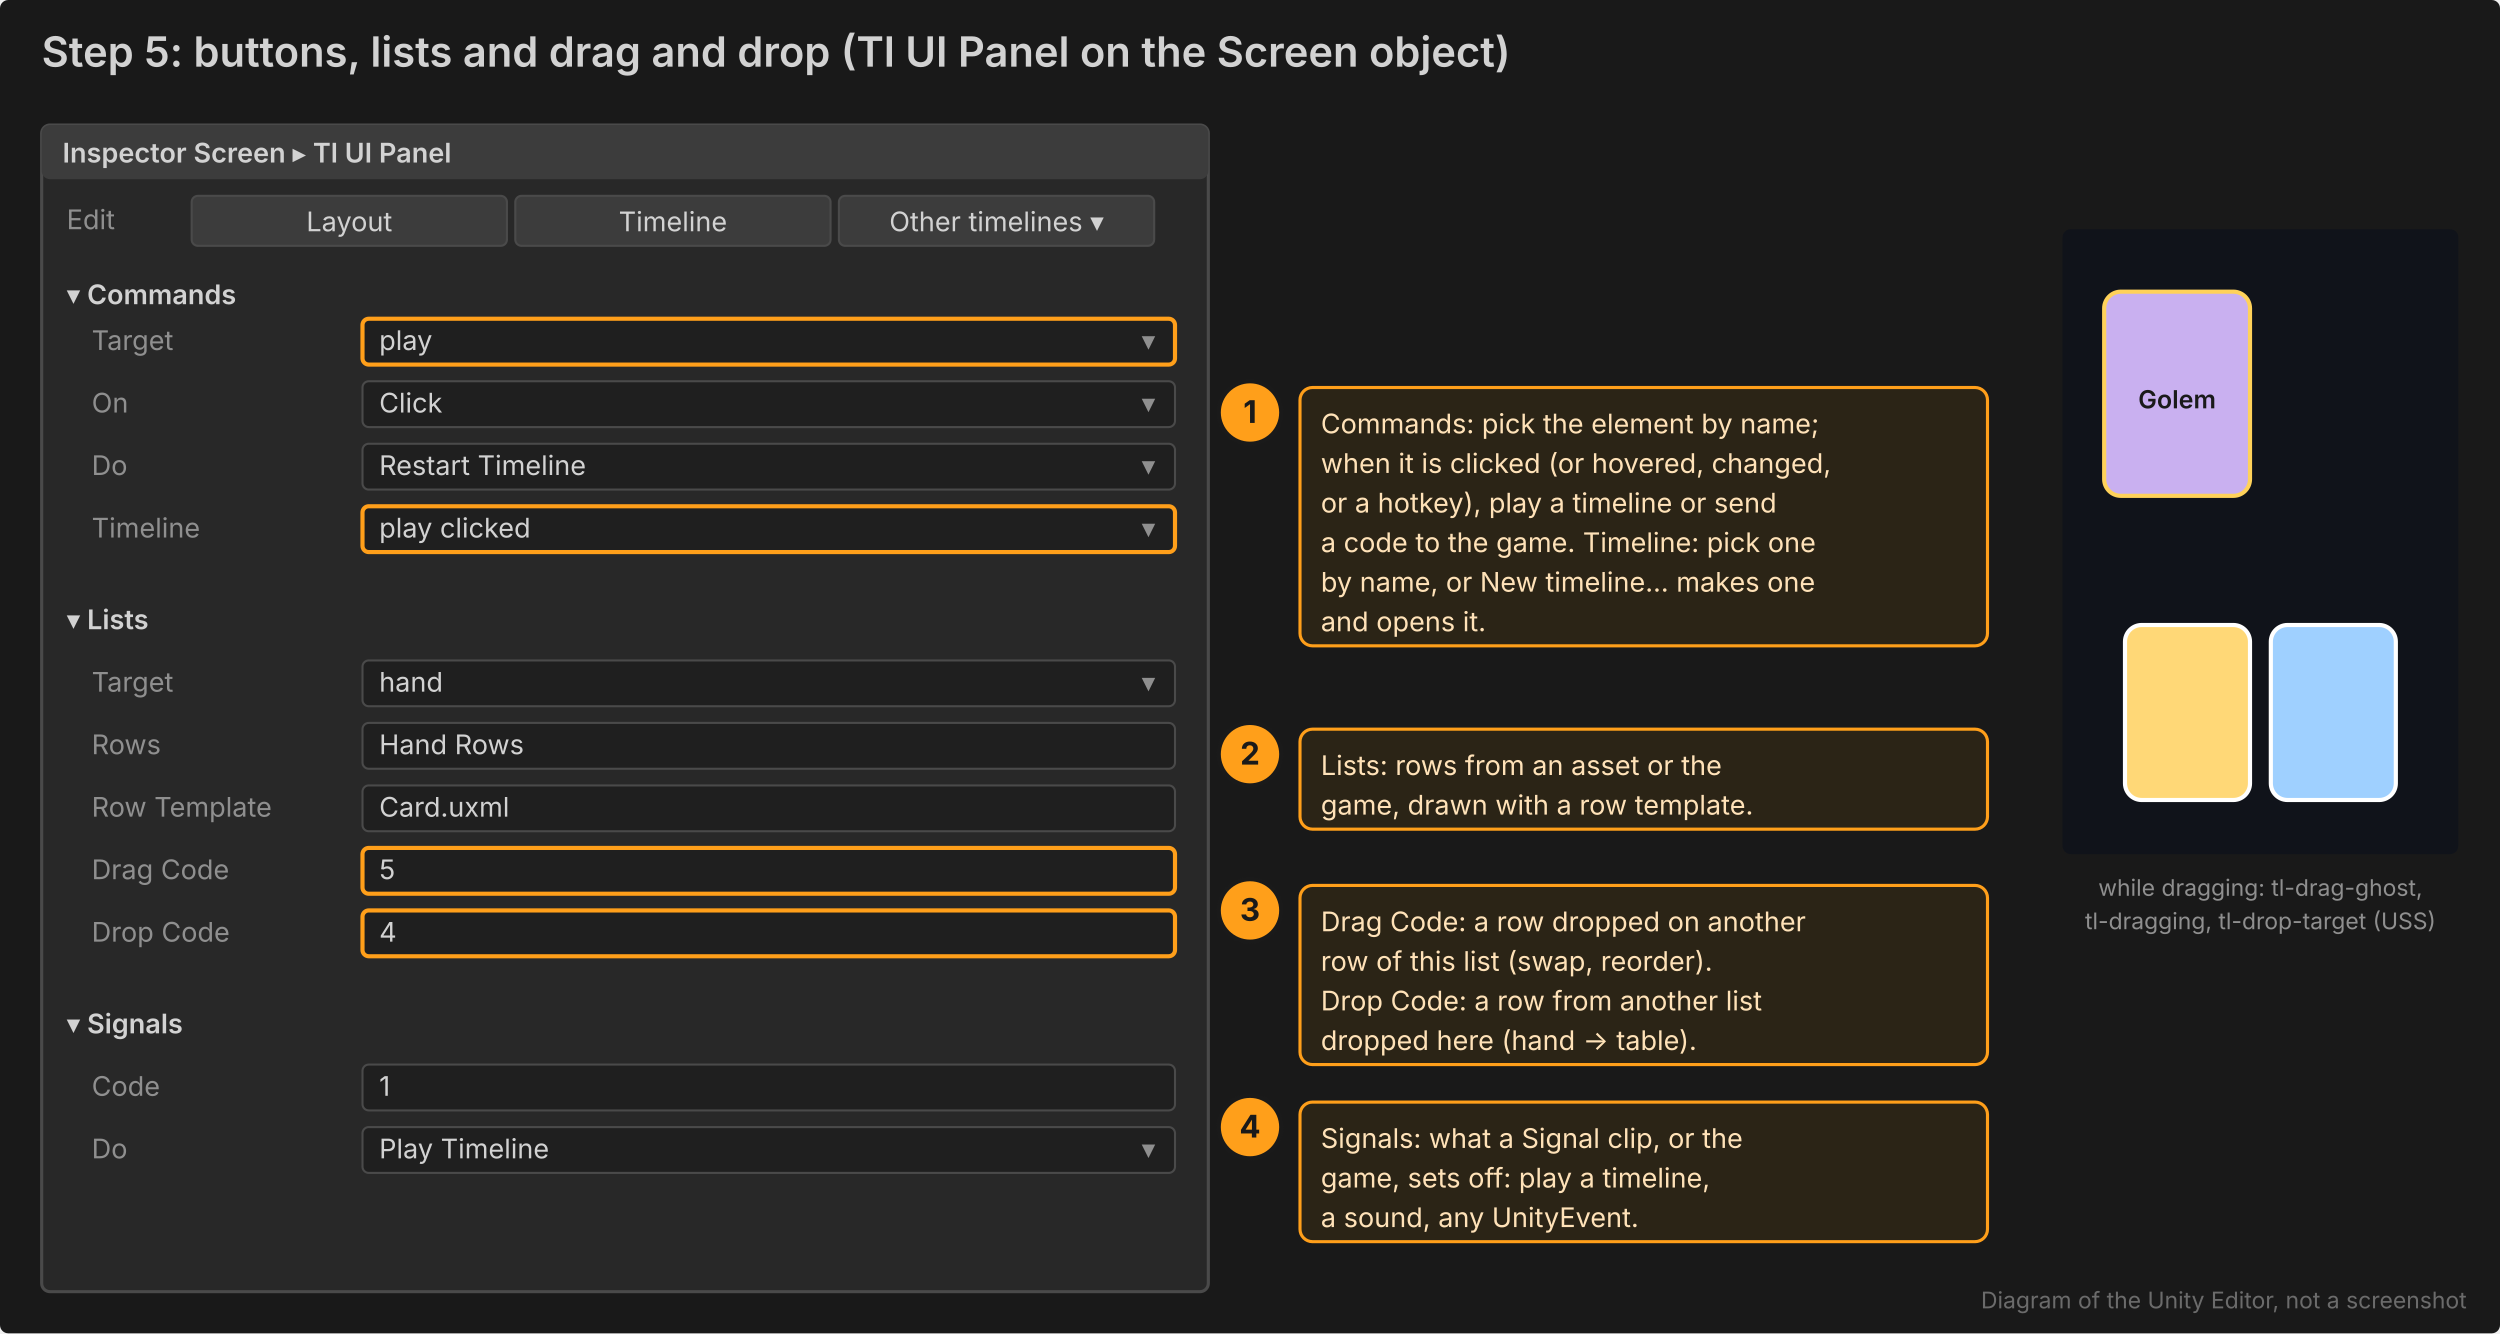
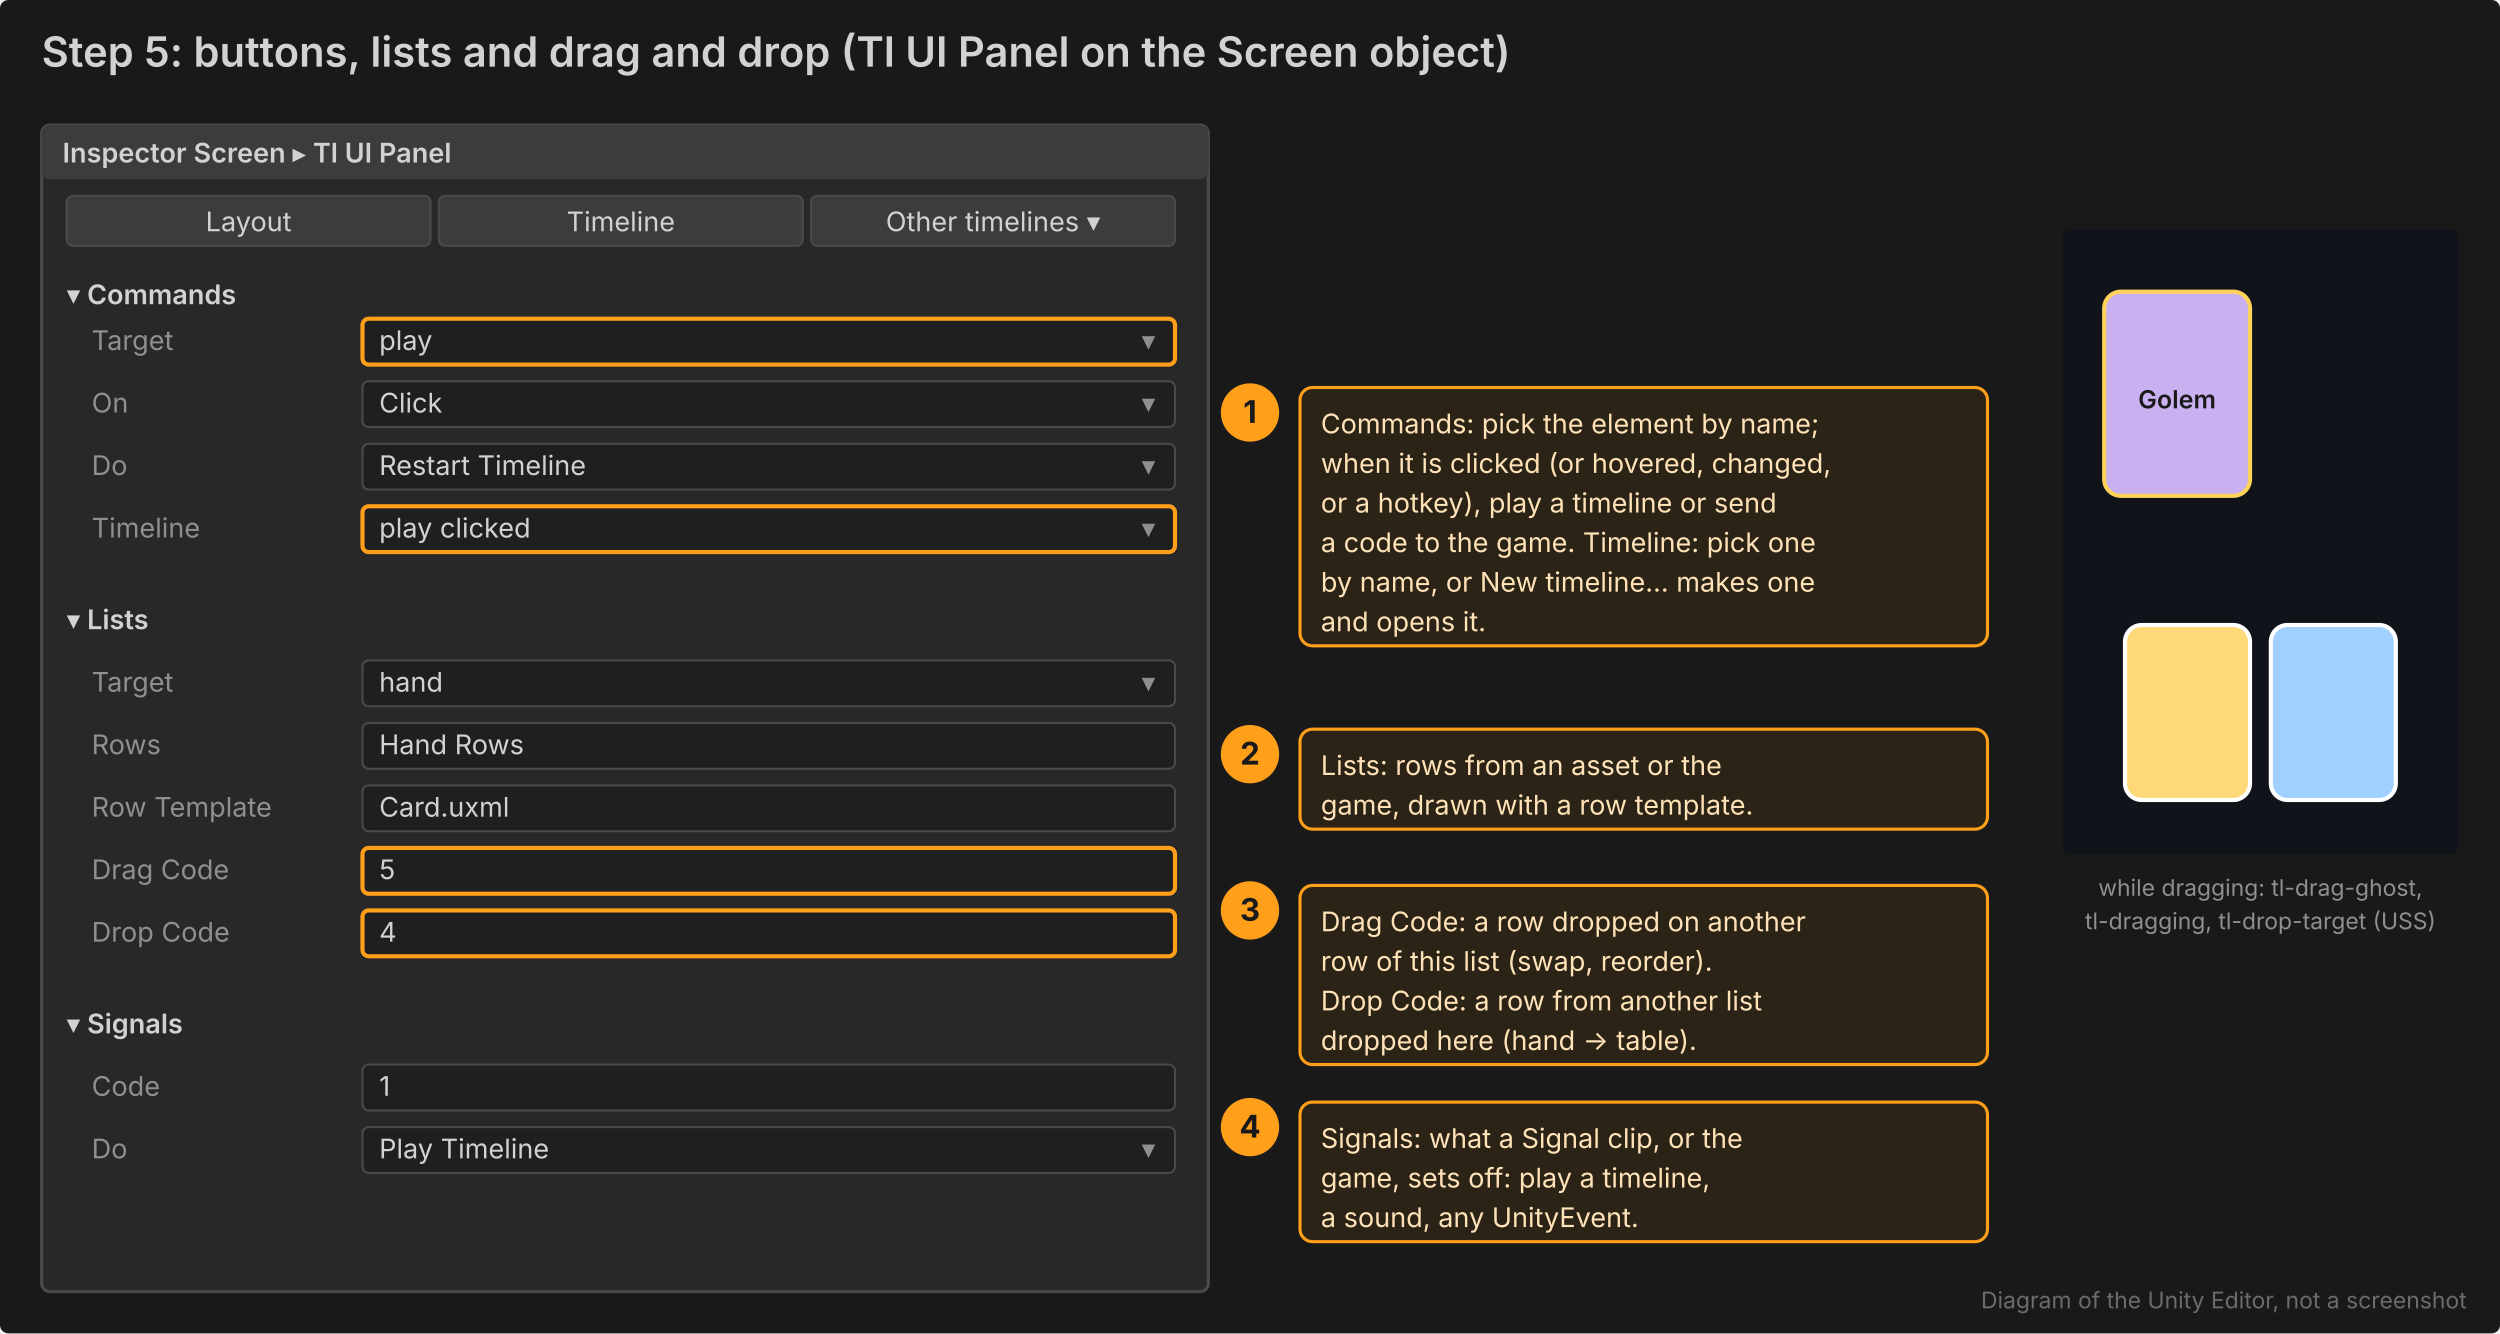
<svg xmlns="http://www.w3.org/2000/svg" width="1200" height="640" viewBox="0 0 1200 640">
  <defs>
    <marker id="head" markerWidth="10" markerHeight="10" refX="8" refY="5" orient="auto">
      <path d="M0,0 L10,5 L0,10 z" fill="#ff9f1a" />
    </marker>
  </defs>
  <rect x="0" y="0" width="1200" height="640" rx="4" fill="#191919" />
  <text x="20" y="32" font-family="Inter, 'Segoe UI', Roboto, Arial, sans-serif" font-size="20" font-weight="600" fill="#d2d2d2" text-anchor="start">Step 5: buttons, lists and drag and drop (Tl UI Panel on the Screen object)</text>
  <rect x="20" y="60" width="560" height="560" rx="4" fill="#282828" stroke="#4a4a4a" stroke-width="1.5" />
  <rect x="20" y="60" width="560" height="26" rx="4" fill="#3c3c3c" />
  <text x="30" y="78" font-family="Inter, 'Segoe UI', Roboto, Arial, sans-serif" font-size="13" font-weight="600" fill="#d2d2d2" text-anchor="start">Inspector   Screen ▸ Tl UI Panel</text>
-   <text x="32" y="110" font-family="Inter, 'Segoe UI', Roboto, Arial, sans-serif" font-size="13" font-weight="400" fill="#8f8f8f" text-anchor="start">Edit</text>
-   <rect x="92.0" y="94" width="151.333" height="24" rx="3" fill="#3c3c3c" stroke="#4a4a4a" stroke-width="1" />
-   <text x="167.667" y="111" font-family="Inter, 'Segoe UI', Roboto, Arial, sans-serif" font-size="13" font-weight="400" fill="#d2d2d2" text-anchor="middle">Layout</text>
-   <rect x="247.333" y="94" width="151.333" height="24" rx="3" fill="#3c3c3c" stroke="#4a4a4a" stroke-width="1" />
-   <text x="323.0" y="111" font-family="Inter, 'Segoe UI', Roboto, Arial, sans-serif" font-size="13" font-weight="400" fill="#d2d2d2" text-anchor="middle">Timeline</text>
-   <rect x="402.667" y="94" width="151.333" height="24" rx="3" fill="#3c3c3c" stroke="#4a4a4a" stroke-width="1" />
-   <text x="478.333" y="111" font-family="Inter, 'Segoe UI', Roboto, Arial, sans-serif" font-size="13" font-weight="400" fill="#d2d2d2" text-anchor="middle">Other timelines ▾</text>
+   <rect x="32.0" y="94" width="174.667" height="24" rx="3" fill="#3c3c3c" stroke="#4a4a4a" stroke-width="1" />
+   <text x="119.333" y="111" font-family="Inter, 'Segoe UI', Roboto, Arial, sans-serif" font-size="13" font-weight="400" fill="#d2d2d2" text-anchor="middle">Layout</text>
+   <rect x="210.667" y="94" width="174.667" height="24" rx="3" fill="#3c3c3c" stroke="#4a4a4a" stroke-width="1" />
+   <text x="298.0" y="111" font-family="Inter, 'Segoe UI', Roboto, Arial, sans-serif" font-size="13" font-weight="400" fill="#d2d2d2" text-anchor="middle">Timeline</text>
+   <rect x="389.333" y="94" width="174.667" height="24" rx="3" fill="#3c3c3c" stroke="#4a4a4a" stroke-width="1" />
+   <text x="476.667" y="111" font-family="Inter, 'Segoe UI', Roboto, Arial, sans-serif" font-size="13" font-weight="400" fill="#d2d2d2" text-anchor="middle">Other timelines ▾</text>
  <g transform="translate(0,40)">
    <text x="32" y="106" font-family="Inter, 'Segoe UI', Roboto, Arial, sans-serif" font-size="13" font-weight="600" fill="#d2d2d2" text-anchor="start">▾ Commands</text>
    <text x="44" y="128" font-family="Inter, 'Segoe UI', Roboto, Arial, sans-serif" font-size="13" font-weight="400" fill="#8f8f8f" text-anchor="start">Target</text>
    <rect x="174" y="113" width="390" height="22" rx="3" fill="#1f1f1f" stroke="#ff9f1a" stroke-width="2" />
    <text x="182" y="128" font-family="Inter, 'Segoe UI', Roboto, Arial, sans-serif" font-size="13" font-weight="400" fill="#d2d2d2" text-anchor="start">play</text>
    <text x="548" y="128" font-family="Inter, 'Segoe UI', Roboto, Arial, sans-serif" font-size="13" font-weight="400" fill="#8f8f8f" text-anchor="start">▾</text>
    <text x="44" y="158" font-family="Inter, 'Segoe UI', Roboto, Arial, sans-serif" font-size="13" font-weight="400" fill="#8f8f8f" text-anchor="start">On</text>
    <rect x="174" y="143" width="390" height="22" rx="3" fill="#1f1f1f" stroke="#4a4a4a" stroke-width="1" />
    <text x="182" y="158" font-family="Inter, 'Segoe UI', Roboto, Arial, sans-serif" font-size="13" font-weight="400" fill="#d2d2d2" text-anchor="start">Click</text>
    <text x="548" y="158" font-family="Inter, 'Segoe UI', Roboto, Arial, sans-serif" font-size="13" font-weight="400" fill="#8f8f8f" text-anchor="start">▾</text>
    <text x="44" y="188" font-family="Inter, 'Segoe UI', Roboto, Arial, sans-serif" font-size="13" font-weight="400" fill="#8f8f8f" text-anchor="start">Do</text>
    <rect x="174" y="173" width="390" height="22" rx="3" fill="#1f1f1f" stroke="#4a4a4a" stroke-width="1" />
    <text x="182" y="188" font-family="Inter, 'Segoe UI', Roboto, Arial, sans-serif" font-size="13" font-weight="400" fill="#d2d2d2" text-anchor="start">Restart Timeline</text>
    <text x="548" y="188" font-family="Inter, 'Segoe UI', Roboto, Arial, sans-serif" font-size="13" font-weight="400" fill="#8f8f8f" text-anchor="start">▾</text>
    <text x="44" y="218" font-family="Inter, 'Segoe UI', Roboto, Arial, sans-serif" font-size="13" font-weight="400" fill="#8f8f8f" text-anchor="start">Timeline</text>
    <rect x="174" y="203" width="390" height="22" rx="3" fill="#1f1f1f" stroke="#ff9f1a" stroke-width="2" />
    <text x="182" y="218" font-family="Inter, 'Segoe UI', Roboto, Arial, sans-serif" font-size="13" font-weight="400" fill="#d2d2d2" text-anchor="start">play clicked</text>
    <text x="548" y="218" font-family="Inter, 'Segoe UI', Roboto, Arial, sans-serif" font-size="13" font-weight="400" fill="#8f8f8f" text-anchor="start">▾</text>
    <text x="32" y="262" font-family="Inter, 'Segoe UI', Roboto, Arial, sans-serif" font-size="13" font-weight="600" fill="#d2d2d2" text-anchor="start">▾ Lists</text>
    <text x="44" y="292" font-family="Inter, 'Segoe UI', Roboto, Arial, sans-serif" font-size="13" font-weight="400" fill="#8f8f8f" text-anchor="start">Target</text>
    <rect x="174" y="277" width="390" height="22" rx="3" fill="#1f1f1f" stroke="#4a4a4a" stroke-width="1" />
    <text x="182" y="292" font-family="Inter, 'Segoe UI', Roboto, Arial, sans-serif" font-size="13" font-weight="400" fill="#d2d2d2" text-anchor="start">hand</text>
    <text x="548" y="292" font-family="Inter, 'Segoe UI', Roboto, Arial, sans-serif" font-size="13" font-weight="400" fill="#8f8f8f" text-anchor="start">▾</text>
    <text x="44" y="322" font-family="Inter, 'Segoe UI', Roboto, Arial, sans-serif" font-size="13" font-weight="400" fill="#8f8f8f" text-anchor="start">Rows</text>
    <rect x="174" y="307" width="390" height="22" rx="3" fill="#1f1f1f" stroke="#4a4a4a" stroke-width="1" />
    <text x="182" y="322" font-family="Inter, 'Segoe UI', Roboto, Arial, sans-serif" font-size="13" font-weight="400" fill="#d2d2d2" text-anchor="start">Hand Rows</text>
    <text x="44" y="352" font-family="Inter, 'Segoe UI', Roboto, Arial, sans-serif" font-size="13" font-weight="400" fill="#8f8f8f" text-anchor="start">Row Template</text>
    <rect x="174" y="337" width="390" height="22" rx="3" fill="#1f1f1f" stroke="#4a4a4a" stroke-width="1" />
    <text x="182" y="352" font-family="Inter, 'Segoe UI', Roboto, Arial, sans-serif" font-size="13" font-weight="400" fill="#d2d2d2" text-anchor="start">Card.uxml</text>
    <text x="44" y="382" font-family="Inter, 'Segoe UI', Roboto, Arial, sans-serif" font-size="13" font-weight="400" fill="#8f8f8f" text-anchor="start">Drag Code</text>
    <rect x="174" y="367" width="390" height="22" rx="3" fill="#1f1f1f" stroke="#ff9f1a" stroke-width="2" />
    <text x="182" y="382" font-family="Inter, 'Segoe UI', Roboto, Arial, sans-serif" font-size="13" font-weight="400" fill="#d2d2d2" text-anchor="start">5</text>
    <text x="44" y="412" font-family="Inter, 'Segoe UI', Roboto, Arial, sans-serif" font-size="13" font-weight="400" fill="#8f8f8f" text-anchor="start">Drop Code</text>
    <rect x="174" y="397" width="390" height="22" rx="3" fill="#1f1f1f" stroke="#ff9f1a" stroke-width="2" />
    <text x="182" y="412" font-family="Inter, 'Segoe UI', Roboto, Arial, sans-serif" font-size="13" font-weight="400" fill="#d2d2d2" text-anchor="start">4</text>
    <text x="32" y="456" font-family="Inter, 'Segoe UI', Roboto, Arial, sans-serif" font-size="13" font-weight="600" fill="#d2d2d2" text-anchor="start">▾ Signals</text>
    <text x="44" y="486" font-family="Inter, 'Segoe UI', Roboto, Arial, sans-serif" font-size="13" font-weight="400" fill="#8f8f8f" text-anchor="start">Code</text>
    <rect x="174" y="471" width="390" height="22" rx="3" fill="#1f1f1f" stroke="#4a4a4a" stroke-width="1" />
    <text x="182" y="486" font-family="Inter, 'Segoe UI', Roboto, Arial, sans-serif" font-size="13" font-weight="400" fill="#d2d2d2" text-anchor="start">1</text>
    <text x="44" y="516" font-family="Inter, 'Segoe UI', Roboto, Arial, sans-serif" font-size="13" font-weight="400" fill="#8f8f8f" text-anchor="start">Do</text>
    <rect x="174" y="501" width="390" height="22" rx="3" fill="#1f1f1f" stroke="#4a4a4a" stroke-width="1" />
    <text x="182" y="516" font-family="Inter, 'Segoe UI', Roboto, Arial, sans-serif" font-size="13" font-weight="400" fill="#d2d2d2" text-anchor="start">Play Timeline</text>
    <text x="548" y="516" font-family="Inter, 'Segoe UI', Roboto, Arial, sans-serif" font-size="13" font-weight="400" fill="#8f8f8f" text-anchor="start">▾</text>
    <circle cx="600" cy="158" r="15" fill="#ff9f1a" stroke="#1a1a1a" stroke-width="2" />
    <text x="600" y="163" font-family="Inter, 'Segoe UI', Roboto, Arial, sans-serif" font-size="15" font-weight="700" fill="#1a1a1a" text-anchor="middle">1</text>
    <rect x="624" y="146" width="330" height="124" rx="6" fill="#2b2416" stroke="#ff9f1a" stroke-width="1.5" />
    <text x="634" y="168" font-family="Inter, 'Segoe UI', Roboto, Arial, sans-serif" font-size="13" font-weight="400" fill="#ffe2b8" text-anchor="start">Commands: pick the element by name;</text>
    <text x="634" y="187" font-family="Inter, 'Segoe UI', Roboto, Arial, sans-serif" font-size="13" font-weight="400" fill="#ffe2b8" text-anchor="start">when it is clicked (or hovered, changed,</text>
    <text x="634" y="206" font-family="Inter, 'Segoe UI', Roboto, Arial, sans-serif" font-size="13" font-weight="400" fill="#ffe2b8" text-anchor="start">or a hotkey), play a timeline or send</text>
    <text x="634" y="225" font-family="Inter, 'Segoe UI', Roboto, Arial, sans-serif" font-size="13" font-weight="400" fill="#ffe2b8" text-anchor="start">a code to the game. Timeline: pick one</text>
    <text x="634" y="244" font-family="Inter, 'Segoe UI', Roboto, Arial, sans-serif" font-size="13" font-weight="400" fill="#ffe2b8" text-anchor="start">by name, or New timeline… makes one</text>
    <text x="634" y="263" font-family="Inter, 'Segoe UI', Roboto, Arial, sans-serif" font-size="13" font-weight="400" fill="#ffe2b8" text-anchor="start">and opens it.</text>
    <circle cx="600" cy="322" r="15" fill="#ff9f1a" stroke="#1a1a1a" stroke-width="2" />
    <text x="600" y="327" font-family="Inter, 'Segoe UI', Roboto, Arial, sans-serif" font-size="15" font-weight="700" fill="#1a1a1a" text-anchor="middle">2</text>
    <rect x="624" y="310" width="330" height="48" rx="6" fill="#2b2416" stroke="#ff9f1a" stroke-width="1.5" />
    <text x="634" y="332" font-family="Inter, 'Segoe UI', Roboto, Arial, sans-serif" font-size="13" font-weight="400" fill="#ffe2b8" text-anchor="start">Lists: rows from an asset or the</text>
    <text x="634" y="351" font-family="Inter, 'Segoe UI', Roboto, Arial, sans-serif" font-size="13" font-weight="400" fill="#ffe2b8" text-anchor="start">game, drawn with a row template.</text>
    <circle cx="600" cy="397" r="15" fill="#ff9f1a" stroke="#1a1a1a" stroke-width="2" />
    <text x="600" y="402" font-family="Inter, 'Segoe UI', Roboto, Arial, sans-serif" font-size="15" font-weight="700" fill="#1a1a1a" text-anchor="middle">3</text>
    <rect x="624" y="385" width="330" height="86" rx="6" fill="#2b2416" stroke="#ff9f1a" stroke-width="1.5" />
    <text x="634" y="407" font-family="Inter, 'Segoe UI', Roboto, Arial, sans-serif" font-size="13" font-weight="400" fill="#ffe2b8" text-anchor="start">Drag Code: a row dropped on another</text>
    <text x="634" y="426" font-family="Inter, 'Segoe UI', Roboto, Arial, sans-serif" font-size="13" font-weight="400" fill="#ffe2b8" text-anchor="start">row of this list (swap, reorder).</text>
    <text x="634" y="445" font-family="Inter, 'Segoe UI', Roboto, Arial, sans-serif" font-size="13" font-weight="400" fill="#ffe2b8" text-anchor="start">Drop Code: a row from another list</text>
    <text x="634" y="464" font-family="Inter, 'Segoe UI', Roboto, Arial, sans-serif" font-size="13" font-weight="400" fill="#ffe2b8" text-anchor="start">dropped here (hand → table).</text>
    <circle cx="600" cy="501" r="15" fill="#ff9f1a" stroke="#1a1a1a" stroke-width="2" />
    <text x="600" y="506" font-family="Inter, 'Segoe UI', Roboto, Arial, sans-serif" font-size="15" font-weight="700" fill="#1a1a1a" text-anchor="middle">4</text>
    <rect x="624" y="489" width="330" height="67" rx="6" fill="#2b2416" stroke="#ff9f1a" stroke-width="1.5" />
    <text x="634" y="511" font-family="Inter, 'Segoe UI', Roboto, Arial, sans-serif" font-size="13" font-weight="400" fill="#ffe2b8" text-anchor="start">Signals: what a Signal clip, or the</text>
    <text x="634" y="530" font-family="Inter, 'Segoe UI', Roboto, Arial, sans-serif" font-size="13" font-weight="400" fill="#ffe2b8" text-anchor="start">game, sets off: play a timeline,</text>
    <text x="634" y="549" font-family="Inter, 'Segoe UI', Roboto, Arial, sans-serif" font-size="13" font-weight="400" fill="#ffe2b8" text-anchor="start">a sound, any UnityEvent.</text>
  </g>
  <rect x="990" y="110" width="190" height="300" rx="4" fill="#10131a" />
  <rect x="1010" y="140" width="70" height="98" rx="8" fill="#c9b0f0" stroke="#ffd25a" stroke-width="2" />
  <text x="1045" y="196" font-family="Inter, 'Segoe UI', Roboto, Arial, sans-serif" font-size="12" font-weight="600" fill="#1a1a1a" text-anchor="middle">Golem</text>
  <rect x="1020" y="300" width="60" height="84" rx="8" fill="#ffd877" stroke="#ffffff" stroke-width="2" />
  <rect x="1090" y="300" width="60" height="84" rx="8" fill="#9fd0ff" stroke="#ffffff" stroke-width="2" />
  <text x="1085" y="430" font-family="Inter, 'Segoe UI', Roboto, Arial, sans-serif" font-size="11" font-weight="400" fill="#8f8f8f" text-anchor="middle">while dragging: tl-drag-ghost,</text>
  <text x="1085" y="446" font-family="Inter, 'Segoe UI', Roboto, Arial, sans-serif" font-size="11" font-weight="400" fill="#8f8f8f" text-anchor="middle">tl-dragging, tl-drop-target (USS)</text>
  <text x="1184" y="628" font-family="Inter, 'Segoe UI', Roboto, Arial, sans-serif" font-size="11" fill="#6b6b6b" text-anchor="end">Diagram of the Unity Editor, not a screenshot</text>
</svg>
